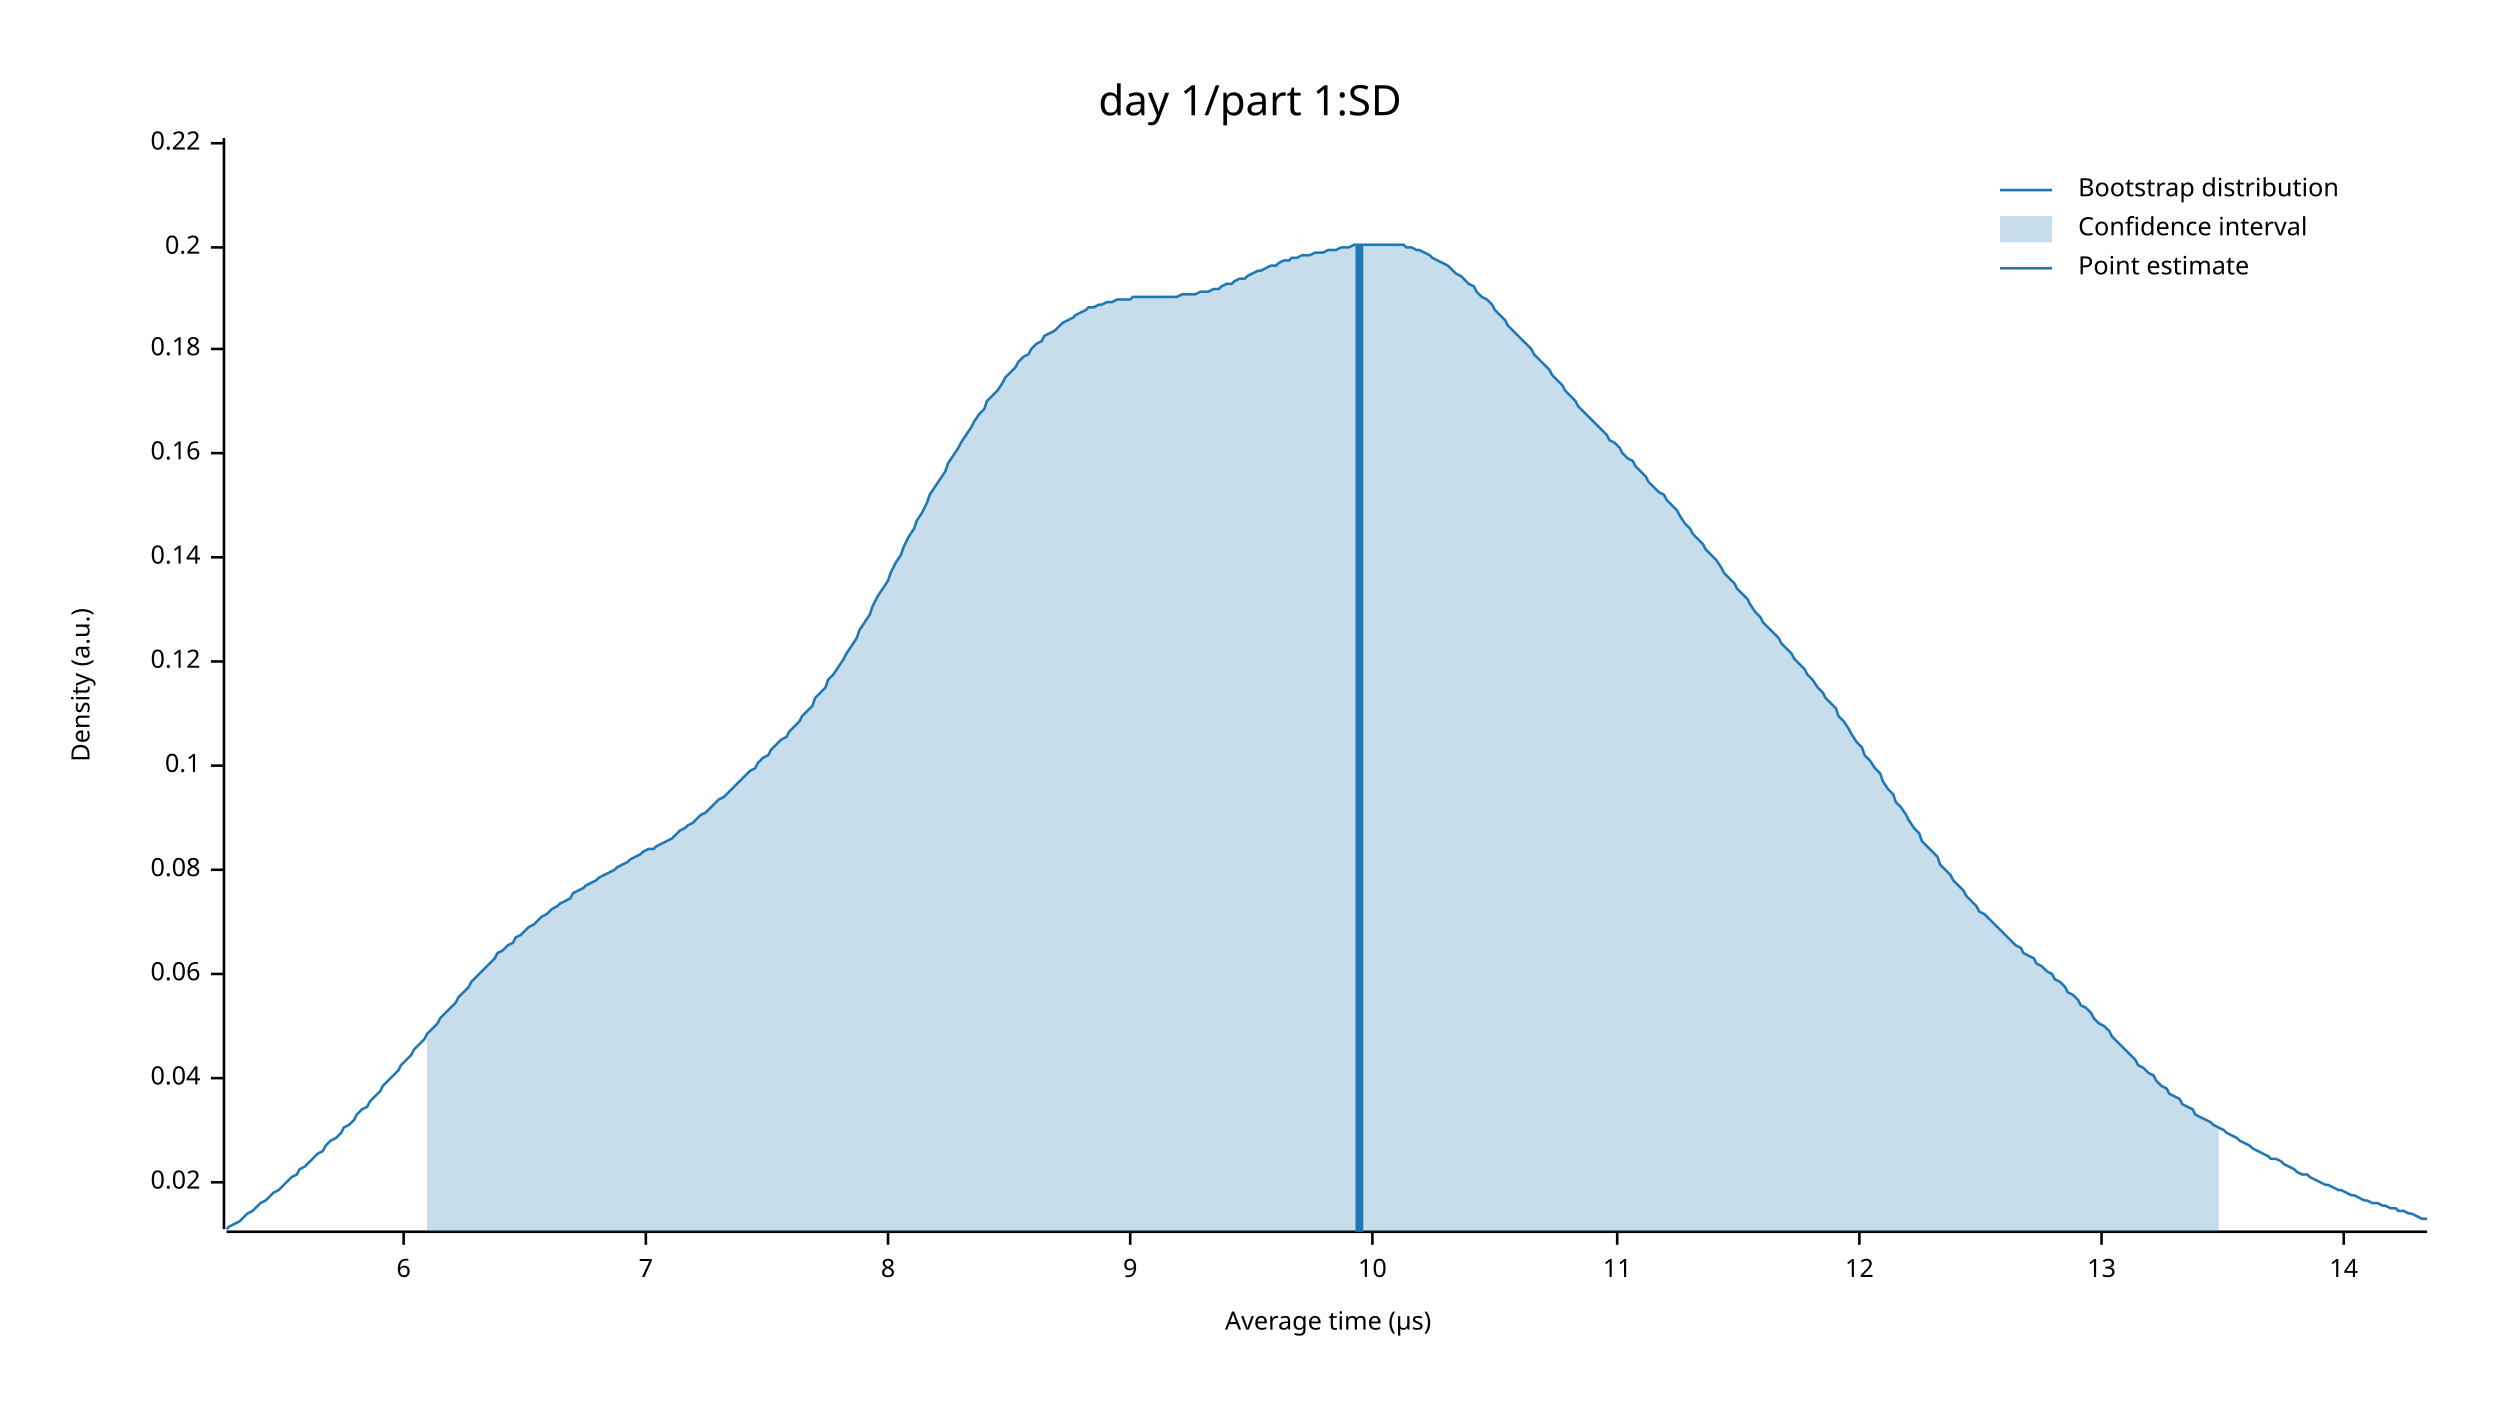
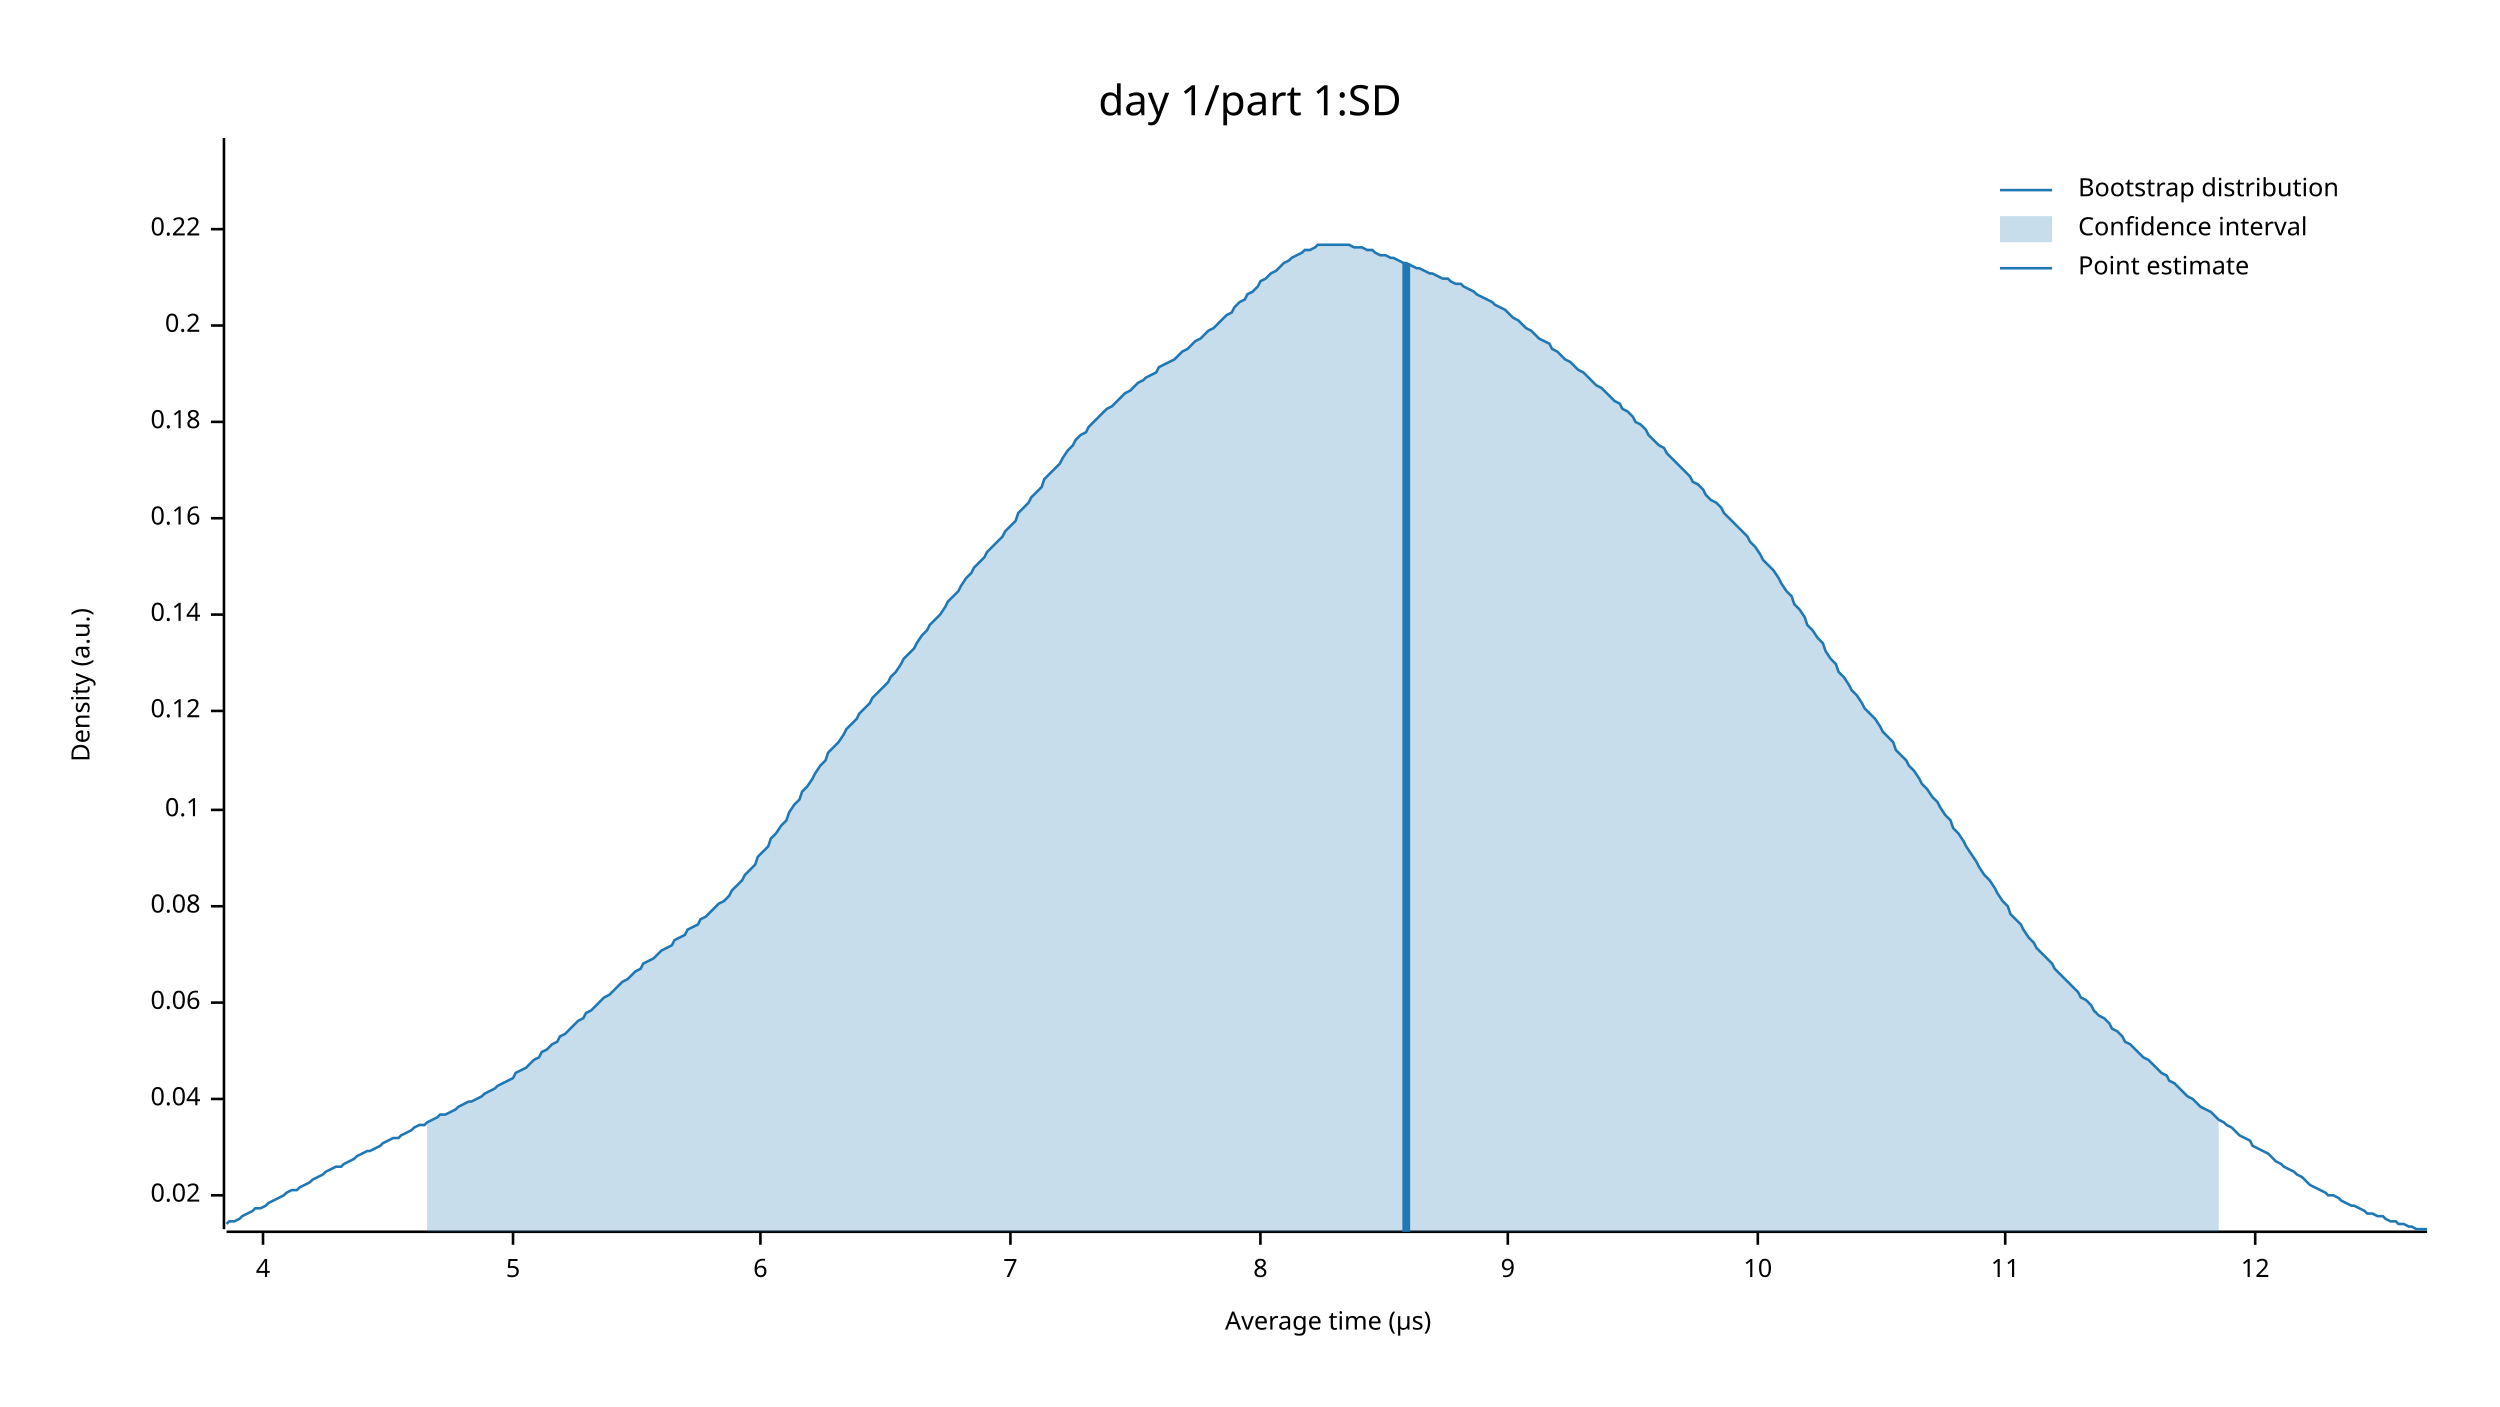
<svg xmlns="http://www.w3.org/2000/svg" width="960" height="540" viewBox="0 0 960 540">
  <text x="480" y="32" dy="0.76em" text-anchor="middle" font-family="sans-serif" font-size="16.129" opacity="1" fill="#000000">
day 1/part 1:SD
</text>
  <text x="27" y="263" dy="0.76em" text-anchor="middle" font-family="sans-serif" font-size="9.677" opacity="1" fill="#000000" transform="rotate(270, 27, 263)">
Density (a.u.)
</text>
  <text x="510" y="513" dy="-0.5ex" text-anchor="middle" font-family="sans-serif" font-size="9.677" opacity="1" fill="#000000">
Average time (µs)
</text>
  <polyline fill="none" opacity="1" stroke="#000000" stroke-width="1" points="86,53 86,472 " />
-   <text x="77" y="454" dy="0.5ex" text-anchor="end" font-family="sans-serif" font-size="9.677" opacity="1" fill="#000000">
+   <text x="77" y="459" dy="0.5ex" text-anchor="end" font-family="sans-serif" font-size="9.677" opacity="1" fill="#000000">
0.02
</text>
-   <polyline fill="none" opacity="1" stroke="#000000" stroke-width="1" points="81,454 86,454 " />
-   <text x="77" y="414" dy="0.5ex" text-anchor="end" font-family="sans-serif" font-size="9.677" opacity="1" fill="#000000">
+   <polyline fill="none" opacity="1" stroke="#000000" stroke-width="1" points="81,459 86,459 " />
+   <text x="77" y="422" dy="0.5ex" text-anchor="end" font-family="sans-serif" font-size="9.677" opacity="1" fill="#000000">
0.04
</text>
-   <polyline fill="none" opacity="1" stroke="#000000" stroke-width="1" points="81,414 86,414 " />
-   <text x="77" y="374" dy="0.5ex" text-anchor="end" font-family="sans-serif" font-size="9.677" opacity="1" fill="#000000">
+   <polyline fill="none" opacity="1" stroke="#000000" stroke-width="1" points="81,422 86,422 " />
+   <text x="77" y="385" dy="0.5ex" text-anchor="end" font-family="sans-serif" font-size="9.677" opacity="1" fill="#000000">
0.06
</text>
-   <polyline fill="none" opacity="1" stroke="#000000" stroke-width="1" points="81,374 86,374 " />
-   <text x="77" y="334" dy="0.5ex" text-anchor="end" font-family="sans-serif" font-size="9.677" opacity="1" fill="#000000">
+   <polyline fill="none" opacity="1" stroke="#000000" stroke-width="1" points="81,385 86,385 " />
+   <text x="77" y="348" dy="0.5ex" text-anchor="end" font-family="sans-serif" font-size="9.677" opacity="1" fill="#000000">
0.08
</text>
-   <polyline fill="none" opacity="1" stroke="#000000" stroke-width="1" points="81,334 86,334 " />
-   <text x="77" y="294" dy="0.5ex" text-anchor="end" font-family="sans-serif" font-size="9.677" opacity="1" fill="#000000">
+   <polyline fill="none" opacity="1" stroke="#000000" stroke-width="1" points="81,348 86,348 " />
+   <text x="77" y="311" dy="0.5ex" text-anchor="end" font-family="sans-serif" font-size="9.677" opacity="1" fill="#000000">
0.1
</text>
-   <polyline fill="none" opacity="1" stroke="#000000" stroke-width="1" points="81,294 86,294 " />
-   <text x="77" y="254" dy="0.5ex" text-anchor="end" font-family="sans-serif" font-size="9.677" opacity="1" fill="#000000">
+   <polyline fill="none" opacity="1" stroke="#000000" stroke-width="1" points="81,311 86,311 " />
+   <text x="77" y="273" dy="0.5ex" text-anchor="end" font-family="sans-serif" font-size="9.677" opacity="1" fill="#000000">
0.12
</text>
-   <polyline fill="none" opacity="1" stroke="#000000" stroke-width="1" points="81,254 86,254 " />
-   <text x="77" y="214" dy="0.5ex" text-anchor="end" font-family="sans-serif" font-size="9.677" opacity="1" fill="#000000">
+   <polyline fill="none" opacity="1" stroke="#000000" stroke-width="1" points="81,273 86,273 " />
+   <text x="77" y="236" dy="0.5ex" text-anchor="end" font-family="sans-serif" font-size="9.677" opacity="1" fill="#000000">
0.14
</text>
-   <polyline fill="none" opacity="1" stroke="#000000" stroke-width="1" points="81,214 86,214 " />
-   <text x="77" y="174" dy="0.5ex" text-anchor="end" font-family="sans-serif" font-size="9.677" opacity="1" fill="#000000">
+   <polyline fill="none" opacity="1" stroke="#000000" stroke-width="1" points="81,236 86,236 " />
+   <text x="77" y="199" dy="0.5ex" text-anchor="end" font-family="sans-serif" font-size="9.677" opacity="1" fill="#000000">
0.16
</text>
-   <polyline fill="none" opacity="1" stroke="#000000" stroke-width="1" points="81,174 86,174 " />
-   <text x="77" y="134" dy="0.5ex" text-anchor="end" font-family="sans-serif" font-size="9.677" opacity="1" fill="#000000">
+   <polyline fill="none" opacity="1" stroke="#000000" stroke-width="1" points="81,199 86,199 " />
+   <text x="77" y="162" dy="0.5ex" text-anchor="end" font-family="sans-serif" font-size="9.677" opacity="1" fill="#000000">
0.18
</text>
-   <polyline fill="none" opacity="1" stroke="#000000" stroke-width="1" points="81,134 86,134 " />
-   <text x="77" y="95" dy="0.5ex" text-anchor="end" font-family="sans-serif" font-size="9.677" opacity="1" fill="#000000">
+   <polyline fill="none" opacity="1" stroke="#000000" stroke-width="1" points="81,162 86,162 " />
+   <text x="77" y="125" dy="0.5ex" text-anchor="end" font-family="sans-serif" font-size="9.677" opacity="1" fill="#000000">
0.2
</text>
-   <polyline fill="none" opacity="1" stroke="#000000" stroke-width="1" points="81,95 86,95 " />
-   <text x="77" y="55" dy="0.5ex" text-anchor="end" font-family="sans-serif" font-size="9.677" opacity="1" fill="#000000">
+   <polyline fill="none" opacity="1" stroke="#000000" stroke-width="1" points="81,125 86,125 " />
+   <text x="77" y="88" dy="0.5ex" text-anchor="end" font-family="sans-serif" font-size="9.677" opacity="1" fill="#000000">
0.22
</text>
-   <polyline fill="none" opacity="1" stroke="#000000" stroke-width="1" points="81,55 86,55 " />
+   <polyline fill="none" opacity="1" stroke="#000000" stroke-width="1" points="81,88 86,88 " />
  <polyline fill="none" opacity="1" stroke="#000000" stroke-width="1" points="87,473 932,473 " />
-   <text x="155" y="483" dy="0.76em" text-anchor="middle" font-family="sans-serif" font-size="9.677" opacity="1" fill="#000000">
+   <text x="101" y="483" dy="0.76em" text-anchor="middle" font-family="sans-serif" font-size="9.677" opacity="1" fill="#000000">
+ 4
+ </text>
+   <polyline fill="none" opacity="1" stroke="#000000" stroke-width="1" points="101,473 101,478 " />
+   <text x="197" y="483" dy="0.76em" text-anchor="middle" font-family="sans-serif" font-size="9.677" opacity="1" fill="#000000">
+ 5
+ </text>
+   <polyline fill="none" opacity="1" stroke="#000000" stroke-width="1" points="197,473 197,478 " />
+   <text x="292" y="483" dy="0.76em" text-anchor="middle" font-family="sans-serif" font-size="9.677" opacity="1" fill="#000000">
6
</text>
-   <polyline fill="none" opacity="1" stroke="#000000" stroke-width="1" points="155,473 155,478 " />
-   <text x="248" y="483" dy="0.76em" text-anchor="middle" font-family="sans-serif" font-size="9.677" opacity="1" fill="#000000">
+   <polyline fill="none" opacity="1" stroke="#000000" stroke-width="1" points="292,473 292,478 " />
+   <text x="388" y="483" dy="0.76em" text-anchor="middle" font-family="sans-serif" font-size="9.677" opacity="1" fill="#000000">
7
</text>
-   <polyline fill="none" opacity="1" stroke="#000000" stroke-width="1" points="248,473 248,478 " />
-   <text x="341" y="483" dy="0.76em" text-anchor="middle" font-family="sans-serif" font-size="9.677" opacity="1" fill="#000000">
+   <polyline fill="none" opacity="1" stroke="#000000" stroke-width="1" points="388,473 388,478 " />
+   <text x="484" y="483" dy="0.76em" text-anchor="middle" font-family="sans-serif" font-size="9.677" opacity="1" fill="#000000">
8
</text>
-   <polyline fill="none" opacity="1" stroke="#000000" stroke-width="1" points="341,473 341,478 " />
-   <text x="434" y="483" dy="0.76em" text-anchor="middle" font-family="sans-serif" font-size="9.677" opacity="1" fill="#000000">
+   <polyline fill="none" opacity="1" stroke="#000000" stroke-width="1" points="484,473 484,478 " />
+   <text x="579" y="483" dy="0.76em" text-anchor="middle" font-family="sans-serif" font-size="9.677" opacity="1" fill="#000000">
9
</text>
-   <polyline fill="none" opacity="1" stroke="#000000" stroke-width="1" points="434,473 434,478 " />
-   <text x="527" y="483" dy="0.76em" text-anchor="middle" font-family="sans-serif" font-size="9.677" opacity="1" fill="#000000">
+   <polyline fill="none" opacity="1" stroke="#000000" stroke-width="1" points="579,473 579,478 " />
+   <text x="675" y="483" dy="0.76em" text-anchor="middle" font-family="sans-serif" font-size="9.677" opacity="1" fill="#000000">
10
</text>
-   <polyline fill="none" opacity="1" stroke="#000000" stroke-width="1" points="527,473 527,478 " />
-   <text x="621" y="483" dy="0.76em" text-anchor="middle" font-family="sans-serif" font-size="9.677" opacity="1" fill="#000000">
+   <polyline fill="none" opacity="1" stroke="#000000" stroke-width="1" points="675,473 675,478 " />
+   <text x="770" y="483" dy="0.76em" text-anchor="middle" font-family="sans-serif" font-size="9.677" opacity="1" fill="#000000">
11
</text>
-   <polyline fill="none" opacity="1" stroke="#000000" stroke-width="1" points="621,473 621,478 " />
-   <text x="714" y="483" dy="0.76em" text-anchor="middle" font-family="sans-serif" font-size="9.677" opacity="1" fill="#000000">
+   <polyline fill="none" opacity="1" stroke="#000000" stroke-width="1" points="770,473 770,478 " />
+   <text x="866" y="483" dy="0.76em" text-anchor="middle" font-family="sans-serif" font-size="9.677" opacity="1" fill="#000000">
12
</text>
-   <polyline fill="none" opacity="1" stroke="#000000" stroke-width="1" points="714,473 714,478 " />
-   <text x="807" y="483" dy="0.76em" text-anchor="middle" font-family="sans-serif" font-size="9.677" opacity="1" fill="#000000">
- 13
- </text>
-   <polyline fill="none" opacity="1" stroke="#000000" stroke-width="1" points="807,473 807,478 " />
-   <text x="900" y="483" dy="0.76em" text-anchor="middle" font-family="sans-serif" font-size="9.677" opacity="1" fill="#000000">
- 14
- </text>
-   <polyline fill="none" opacity="1" stroke="#000000" stroke-width="1" points="900,473 900,478 " />
-   <polyline fill="none" opacity="1" stroke="#1F78B4" stroke-width="1" points="87,472 88,471 90,470 92,469 93,468 95,466 97,465 98,464 100,462 102,461 103,460 105,458 107,457 109,455 110,454 112,452 114,451 115,449 117,448 119,446 120,445 122,443 124,442 125,440 127,438 129,437 131,435 132,433 134,432 136,430 137,428 139,426 141,425 142,423 144,421 146,419 147,417 149,415 151,413 153,411 154,409 156,407 158,405 159,403 161,401 163,399 164,397 166,395 168,393 169,391 171,389 173,387 175,385 176,383 178,381 180,379 181,377 183,375 185,373 186,372 188,370 190,368 191,366 193,365 195,363 197,362 198,360 200,359 202,357 203,356 205,355 207,353 208,352 210,351 212,349 214,348 215,347 217,346 219,345 220,343 222,342 224,341 225,340 227,339 229,338 230,337 232,336 234,335 236,334 237,333 239,332 241,331 242,330 244,329 246,328 247,327 249,326 251,326 252,325 254,324 256,323 258,322 259,321 261,319 263,318 264,317 266,316 268,314 269,313 271,312 273,310 274,309 276,307 278,306 280,304 281,303 283,301 285,299 286,298 288,296 290,295 291,293 293,291 295,290 296,288 298,286 300,284 302,283 303,281 305,279 307,277 308,275 310,273 312,271 313,268 315,266 317,264 318,261 320,259 322,256 324,253 325,251 327,248 329,245 330,242 332,239 334,236 335,233 337,229 339,226 341,223 342,220 344,216 346,213 347,210 349,206 351,203 352,200 354,197 356,193 357,190 359,187 361,184 363,181 364,178 366,175 368,172 369,170 371,167 373,164 374,162 376,159 378,157 379,154 381,152 383,150 385,147 386,145 388,143 390,141 391,139 393,137 395,136 396,134 398,132 400,131 401,129 403,128 405,127 407,125 408,124 410,123 412,122 413,121 415,120 417,119 418,118 420,118 422,117 423,117 425,116 427,116 429,115 430,115 432,115 434,115 435,114 437,114 439,114 440,114 442,114 444,114 445,114 447,114 449,114 451,114 452,114 454,113 456,113 457,113 459,113 461,112 462,112 464,112 466,111 468,111 469,110 471,109 473,109 474,108 476,107 478,107 479,106 481,105 483,104 484,104 486,103 488,102 490,102 491,101 493,100 495,100 496,99 498,99 500,98 501,98 503,98 505,97 506,97 508,97 510,96 512,96 513,96 515,95 517,95 518,95 520,94 522,94 523,94 525,94 527,94 528,94 530,94 532,94 534,94 535,94 537,94 539,94 540,95 542,95 544,96 545,96 547,97 549,98 550,99 552,100 554,101 556,102 557,103 559,105 561,106 562,107 564,109 566,110 567,112 569,114 571,115 573,117 574,119 576,121 578,123 579,125 581,127 583,129 584,130 586,132 588,134 589,136 591,138 593,140 595,142 596,144 598,146 600,148 601,150 603,152 605,154 606,156 608,158 610,160 611,161 613,163 615,165 617,167 618,169 620,170 622,172 623,174 625,176 627,177 628,179 630,181 632,183 633,185 635,187 637,189 639,190 640,192 642,194 644,196 645,198 647,201 649,203 650,205 652,207 654,209 655,211 657,213 659,215 661,218 662,220 664,222 666,224 667,226 669,228 671,230 672,232 674,235 676,237 677,239 679,241 681,243 683,245 684,247 686,249 688,251 689,253 691,255 693,257 694,259 696,261 698,264 700,266 701,268 703,270 705,272 706,275 708,277 710,280 711,282 713,285 715,287 716,290 718,292 720,295 722,297 723,300 725,303 727,305 728,308 730,310 732,313 733,315 735,318 737,320 738,323 740,325 742,327 744,329 745,332 747,334 749,336 750,338 752,340 754,342 755,344 757,346 759,348 760,350 762,351 764,353 766,355 767,356 769,358 771,360 772,361 774,363 776,364 777,366 779,367 781,368 782,370 784,371 786,373 788,374 789,376 791,377 793,379 794,381 796,382 798,384 799,386 801,387 803,389 804,391 806,393 808,394 810,396 811,398 813,400 815,402 816,403 818,405 820,407 821,409 823,410 825,412 827,413 828,415 830,417 832,418 833,420 835,421 837,422 838,424 840,425 842,426 843,428 845,429 847,430 849,431 850,432 852,433 854,434 855,435 857,436 859,437 860,438 862,439 864,440 865,441 867,442 869,443 871,444 872,445 874,445 876,446 877,447 879,448 881,449 882,450 884,451 886,451 887,452 889,453 891,454 893,455 894,455 896,456 898,457 899,457 901,458 903,459 904,459 906,460 908,461 909,461 911,462 913,462 915,463 916,463 918,464 920,464 921,465 923,465 925,466 926,466 928,467 930,468 932,468 " />
-   <polygon opacity="0.25" fill="#1F78B4" points="164,397 166,395 168,393 169,391 171,389 173,387 175,385 176,383 178,381 180,379 181,377 183,375 185,373 186,372 188,370 190,368 191,366 193,365 195,363 197,362 198,360 200,359 202,357 203,356 205,355 207,353 208,352 210,351 212,349 214,348 215,347 217,346 219,345 220,343 222,342 224,341 225,340 227,339 229,338 230,337 232,336 234,335 236,334 237,333 239,332 241,331 242,330 244,329 246,328 247,327 249,326 251,326 252,325 254,324 256,323 258,322 259,321 261,319 263,318 264,317 266,316 268,314 269,313 271,312 273,310 274,309 276,307 278,306 280,304 281,303 283,301 285,299 286,298 288,296 290,295 291,293 293,291 295,290 296,288 298,286 300,284 302,283 303,281 305,279 307,277 308,275 310,273 312,271 313,268 315,266 317,264 318,261 320,259 322,256 324,253 325,251 327,248 329,245 330,242 332,239 334,236 335,233 337,229 339,226 341,223 342,220 344,216 346,213 347,210 349,206 351,203 352,200 354,197 356,193 357,190 359,187 361,184 363,181 364,178 366,175 368,172 369,170 371,167 373,164 374,162 376,159 378,157 379,154 381,152 383,150 385,147 386,145 388,143 390,141 391,139 393,137 395,136 396,134 398,132 400,131 401,129 403,128 405,127 407,125 408,124 410,123 412,122 413,121 415,120 417,119 418,118 420,118 422,117 423,117 425,116 427,116 429,115 430,115 432,115 434,115 435,114 437,114 439,114 440,114 442,114 444,114 445,114 447,114 449,114 451,114 452,114 454,113 456,113 457,113 459,113 461,112 462,112 464,112 466,111 468,111 469,110 471,109 473,109 474,108 476,107 478,107 479,106 481,105 483,104 484,104 486,103 488,102 490,102 491,101 493,100 495,100 496,99 498,99 500,98 501,98 503,98 505,97 506,97 508,97 510,96 512,96 513,96 515,95 517,95 518,95 520,94 522,94 523,94 525,94 527,94 528,94 530,94 532,94 534,94 535,94 537,94 539,94 540,95 542,95 544,96 545,96 547,97 549,98 550,99 552,100 554,101 556,102 557,103 559,105 561,106 562,107 564,109 566,110 567,112 569,114 571,115 573,117 574,119 576,121 578,123 579,125 581,127 583,129 584,130 586,132 588,134 589,136 591,138 593,140 595,142 596,144 598,146 600,148 601,150 603,152 605,154 606,156 608,158 610,160 611,161 613,163 615,165 617,167 618,169 620,170 622,172 623,174 625,176 627,177 628,179 630,181 632,183 633,185 635,187 637,189 639,190 640,192 642,194 644,196 645,198 647,201 649,203 650,205 652,207 654,209 655,211 657,213 659,215 661,218 662,220 664,222 666,224 667,226 669,228 671,230 672,232 674,235 676,237 677,239 679,241 681,243 683,245 684,247 686,249 688,251 689,253 691,255 693,257 694,259 696,261 698,264 700,266 701,268 703,270 705,272 706,275 708,277 710,280 711,282 713,285 715,287 716,290 718,292 720,295 722,297 723,300 725,303 727,305 728,308 730,310 732,313 733,315 735,318 737,320 738,323 740,325 742,327 744,329 745,332 747,334 749,336 750,338 752,340 754,342 755,344 757,346 759,348 760,350 762,351 764,353 766,355 767,356 769,358 771,360 772,361 774,363 776,364 777,366 779,367 781,368 782,370 784,371 786,373 788,374 789,376 791,377 793,379 794,381 796,382 798,384 799,386 801,387 803,389 804,391 806,393 808,394 810,396 811,398 813,400 815,402 816,403 818,405 820,407 821,409 823,410 825,412 827,413 828,415 830,417 832,418 833,420 835,421 837,422 838,424 840,425 842,426 843,428 845,429 847,430 849,431 850,432 852,433 852,473 164,473 " />
-   <polyline fill="none" opacity="1" stroke="#1F78B4" stroke-width="3" points="522,473 522,94 " />
+   <polyline fill="none" opacity="1" stroke="#000000" stroke-width="1" points="866,473 866,478 " />
+   <polyline fill="none" opacity="1" stroke="#1F78B4" stroke-width="1" points="87,470 88,469 90,469 92,468 93,467 95,466 97,465 98,464 100,464 102,463 103,462 105,461 107,460 109,459 110,458 112,457 114,457 115,456 117,455 119,454 120,453 122,452 124,451 125,450 127,449 129,448 131,448 132,447 134,446 136,445 137,444 139,443 141,442 142,442 144,441 146,440 147,439 149,438 151,437 153,437 154,436 156,435 158,434 159,433 161,432 163,432 164,431 166,430 168,429 169,428 171,428 173,427 175,426 176,425 178,424 180,423 181,423 183,422 185,421 186,420 188,419 190,418 191,417 193,416 195,415 197,414 198,412 200,411 202,410 203,409 205,407 207,406 208,404 210,403 212,401 214,400 215,398 217,397 219,395 220,394 222,392 224,391 225,389 227,388 229,386 230,385 232,383 234,382 236,380 237,379 239,377 241,376 242,375 244,373 246,372 247,370 249,369 251,368 252,367 254,365 256,364 258,363 259,361 261,360 263,359 264,357 266,356 268,355 269,353 271,352 273,350 274,349 276,347 278,346 280,344 281,342 283,340 285,338 286,336 288,334 290,332 291,329 293,327 295,325 296,322 298,320 300,317 302,315 303,312 305,309 307,307 308,304 310,302 312,299 313,297 315,294 317,292 318,289 320,287 322,285 324,282 325,280 327,278 329,276 330,274 332,272 334,270 335,268 337,266 339,264 341,262 342,260 344,258 346,255 347,253 349,251 351,249 352,247 354,244 356,242 357,240 359,238 361,236 363,233 364,231 366,229 368,227 369,225 371,222 373,220 374,218 376,216 378,214 379,212 381,210 383,208 385,206 386,204 388,202 390,200 391,197 393,195 395,193 396,191 398,189 400,187 401,184 403,182 405,180 407,178 408,176 410,173 412,171 413,169 415,167 417,166 418,164 420,162 422,160 423,159 425,157 427,156 429,154 430,153 432,151 434,150 435,149 437,147 439,146 440,145 442,144 444,143 445,141 447,140 449,139 451,138 452,137 454,135 456,134 457,133 459,131 461,130 462,129 464,127 466,126 468,124 469,123 471,121 473,120 474,118 476,116 478,115 479,113 481,112 483,110 484,108 486,107 488,105 490,104 491,103 493,101 495,100 496,99 498,98 500,97 501,96 503,96 505,95 506,94 508,94 510,94 512,94 513,94 515,94 517,94 518,94 520,95 522,95 523,95 525,96 527,96 528,97 530,98 532,98 534,99 535,99 537,100 539,101 540,101 542,102 544,103 545,103 547,104 549,105 550,105 552,106 554,107 556,107 557,108 559,109 561,109 562,110 564,111 566,112 567,113 569,114 571,115 573,116 574,117 576,118 578,119 579,120 581,122 583,123 584,124 586,126 588,127 589,128 591,130 593,131 595,132 596,134 598,135 600,137 601,138 603,139 605,141 606,142 608,143 610,145 611,146 613,148 615,149 617,151 618,152 620,154 622,155 623,157 625,158 627,160 628,162 630,163 632,165 633,167 635,169 637,171 639,172 640,174 642,176 644,178 645,179 647,181 649,183 650,185 652,186 654,188 655,190 657,192 659,193 661,195 662,197 664,199 666,201 667,202 669,204 671,206 672,208 674,210 676,213 677,215 679,217 681,219 683,222 684,224 686,227 688,229 689,232 691,234 693,237 694,240 696,242 698,245 700,247 701,250 703,253 705,255 706,258 708,260 710,263 711,265 713,267 715,270 716,272 718,274 720,276 722,279 723,281 725,283 727,285 728,288 730,290 732,292 733,294 735,296 737,299 738,301 740,303 742,306 744,308 745,310 747,313 749,315 750,318 752,320 754,323 755,325 757,328 759,331 760,333 762,336 764,338 766,341 767,343 769,346 771,348 772,351 774,353 776,355 777,357 779,360 781,362 782,364 784,366 786,368 788,370 789,372 791,374 793,376 794,377 796,379 798,381 799,383 801,384 803,386 804,388 806,390 808,391 810,393 811,395 813,396 815,398 816,400 818,401 820,403 821,404 823,406 825,407 827,409 828,410 830,412 832,413 833,415 835,416 837,418 838,419 840,421 842,422 843,423 845,425 847,426 849,427 850,428 852,430 854,431 855,432 857,433 859,435 860,436 862,437 864,438 865,440 867,441 869,442 871,443 872,444 874,446 876,447 877,448 879,449 881,450 882,451 884,452 886,454 887,455 889,456 891,457 893,458 894,459 896,459 898,460 899,461 901,462 903,463 904,463 906,464 908,465 909,466 911,466 913,467 915,467 916,468 918,469 920,469 921,470 923,470 925,471 926,471 928,472 930,472 932,472 " />
+   <polygon opacity="0.25" fill="#1F78B4" points="164,431 166,430 168,429 169,428 171,428 173,427 175,426 176,425 178,424 180,423 181,423 183,422 185,421 186,420 188,419 190,418 191,417 193,416 195,415 197,414 198,412 200,411 202,410 203,409 205,407 207,406 208,404 210,403 212,401 214,400 215,398 217,397 219,395 220,394 222,392 224,391 225,389 227,388 229,386 230,385 232,383 234,382 236,380 237,379 239,377 241,376 242,375 244,373 246,372 247,370 249,369 251,368 252,367 254,365 256,364 258,363 259,361 261,360 263,359 264,357 266,356 268,355 269,353 271,352 273,350 274,349 276,347 278,346 280,344 281,342 283,340 285,338 286,336 288,334 290,332 291,329 293,327 295,325 296,322 298,320 300,317 302,315 303,312 305,309 307,307 308,304 310,302 312,299 313,297 315,294 317,292 318,289 320,287 322,285 324,282 325,280 327,278 329,276 330,274 332,272 334,270 335,268 337,266 339,264 341,262 342,260 344,258 346,255 347,253 349,251 351,249 352,247 354,244 356,242 357,240 359,238 361,236 363,233 364,231 366,229 368,227 369,225 371,222 373,220 374,218 376,216 378,214 379,212 381,210 383,208 385,206 386,204 388,202 390,200 391,197 393,195 395,193 396,191 398,189 400,187 401,184 403,182 405,180 407,178 408,176 410,173 412,171 413,169 415,167 417,166 418,164 420,162 422,160 423,159 425,157 427,156 429,154 430,153 432,151 434,150 435,149 437,147 439,146 440,145 442,144 444,143 445,141 447,140 449,139 451,138 452,137 454,135 456,134 457,133 459,131 461,130 462,129 464,127 466,126 468,124 469,123 471,121 473,120 474,118 476,116 478,115 479,113 481,112 483,110 484,108 486,107 488,105 490,104 491,103 493,101 495,100 496,99 498,98 500,97 501,96 503,96 505,95 506,94 508,94 510,94 512,94 513,94 515,94 517,94 518,94 520,95 522,95 523,95 525,96 527,96 528,97 530,98 532,98 534,99 535,99 537,100 539,101 540,101 542,102 544,103 545,103 547,104 549,105 550,105 552,106 554,107 556,107 557,108 559,109 561,109 562,110 564,111 566,112 567,113 569,114 571,115 573,116 574,117 576,118 578,119 579,120 581,122 583,123 584,124 586,126 588,127 589,128 591,130 593,131 595,132 596,134 598,135 600,137 601,138 603,139 605,141 606,142 608,143 610,145 611,146 613,148 615,149 617,151 618,152 620,154 622,155 623,157 625,158 627,160 628,162 630,163 632,165 633,167 635,169 637,171 639,172 640,174 642,176 644,178 645,179 647,181 649,183 650,185 652,186 654,188 655,190 657,192 659,193 661,195 662,197 664,199 666,201 667,202 669,204 671,206 672,208 674,210 676,213 677,215 679,217 681,219 683,222 684,224 686,227 688,229 689,232 691,234 693,237 694,240 696,242 698,245 700,247 701,250 703,253 705,255 706,258 708,260 710,263 711,265 713,267 715,270 716,272 718,274 720,276 722,279 723,281 725,283 727,285 728,288 730,290 732,292 733,294 735,296 737,299 738,301 740,303 742,306 744,308 745,310 747,313 749,315 750,318 752,320 754,323 755,325 757,328 759,331 760,333 762,336 764,338 766,341 767,343 769,346 771,348 772,351 774,353 776,355 777,357 779,360 781,362 782,364 784,366 786,368 788,370 789,372 791,374 793,376 794,377 796,379 798,381 799,383 801,384 803,386 804,388 806,390 808,391 810,393 811,395 813,396 815,398 816,400 818,401 820,403 821,404 823,406 825,407 827,409 828,410 830,412 832,413 833,415 835,416 837,418 838,419 840,421 842,422 843,423 845,425 847,426 849,427 850,428 852,430 852,473 164,473 " />
+   <polyline fill="none" opacity="1" stroke="#1F78B4" stroke-width="3" points="540,473 540,101 " />
  <text x="798" y="68" dy="0.76em" text-anchor="start" font-family="sans-serif" font-size="9.677" opacity="1" fill="#000000">
Bootstrap distribution
</text>
  <text x="798" y="83" dy="0.76em" text-anchor="start" font-family="sans-serif" font-size="9.677" opacity="1" fill="#000000">
Confidence interval
</text>
  <text x="798" y="98" dy="0.76em" text-anchor="start" font-family="sans-serif" font-size="9.677" opacity="1" fill="#000000">
Point estimate
</text>
  <polyline fill="none" opacity="1" stroke="#1F78B4" stroke-width="1" points="768,73 788,73 " />
  <rect x="768" y="83" width="20" height="10" opacity="0.25" fill="#1F78B4" stroke="none" />
  <polyline fill="none" opacity="1" stroke="#1F78B4" stroke-width="1" points="768,103 788,103 " />
</svg>
